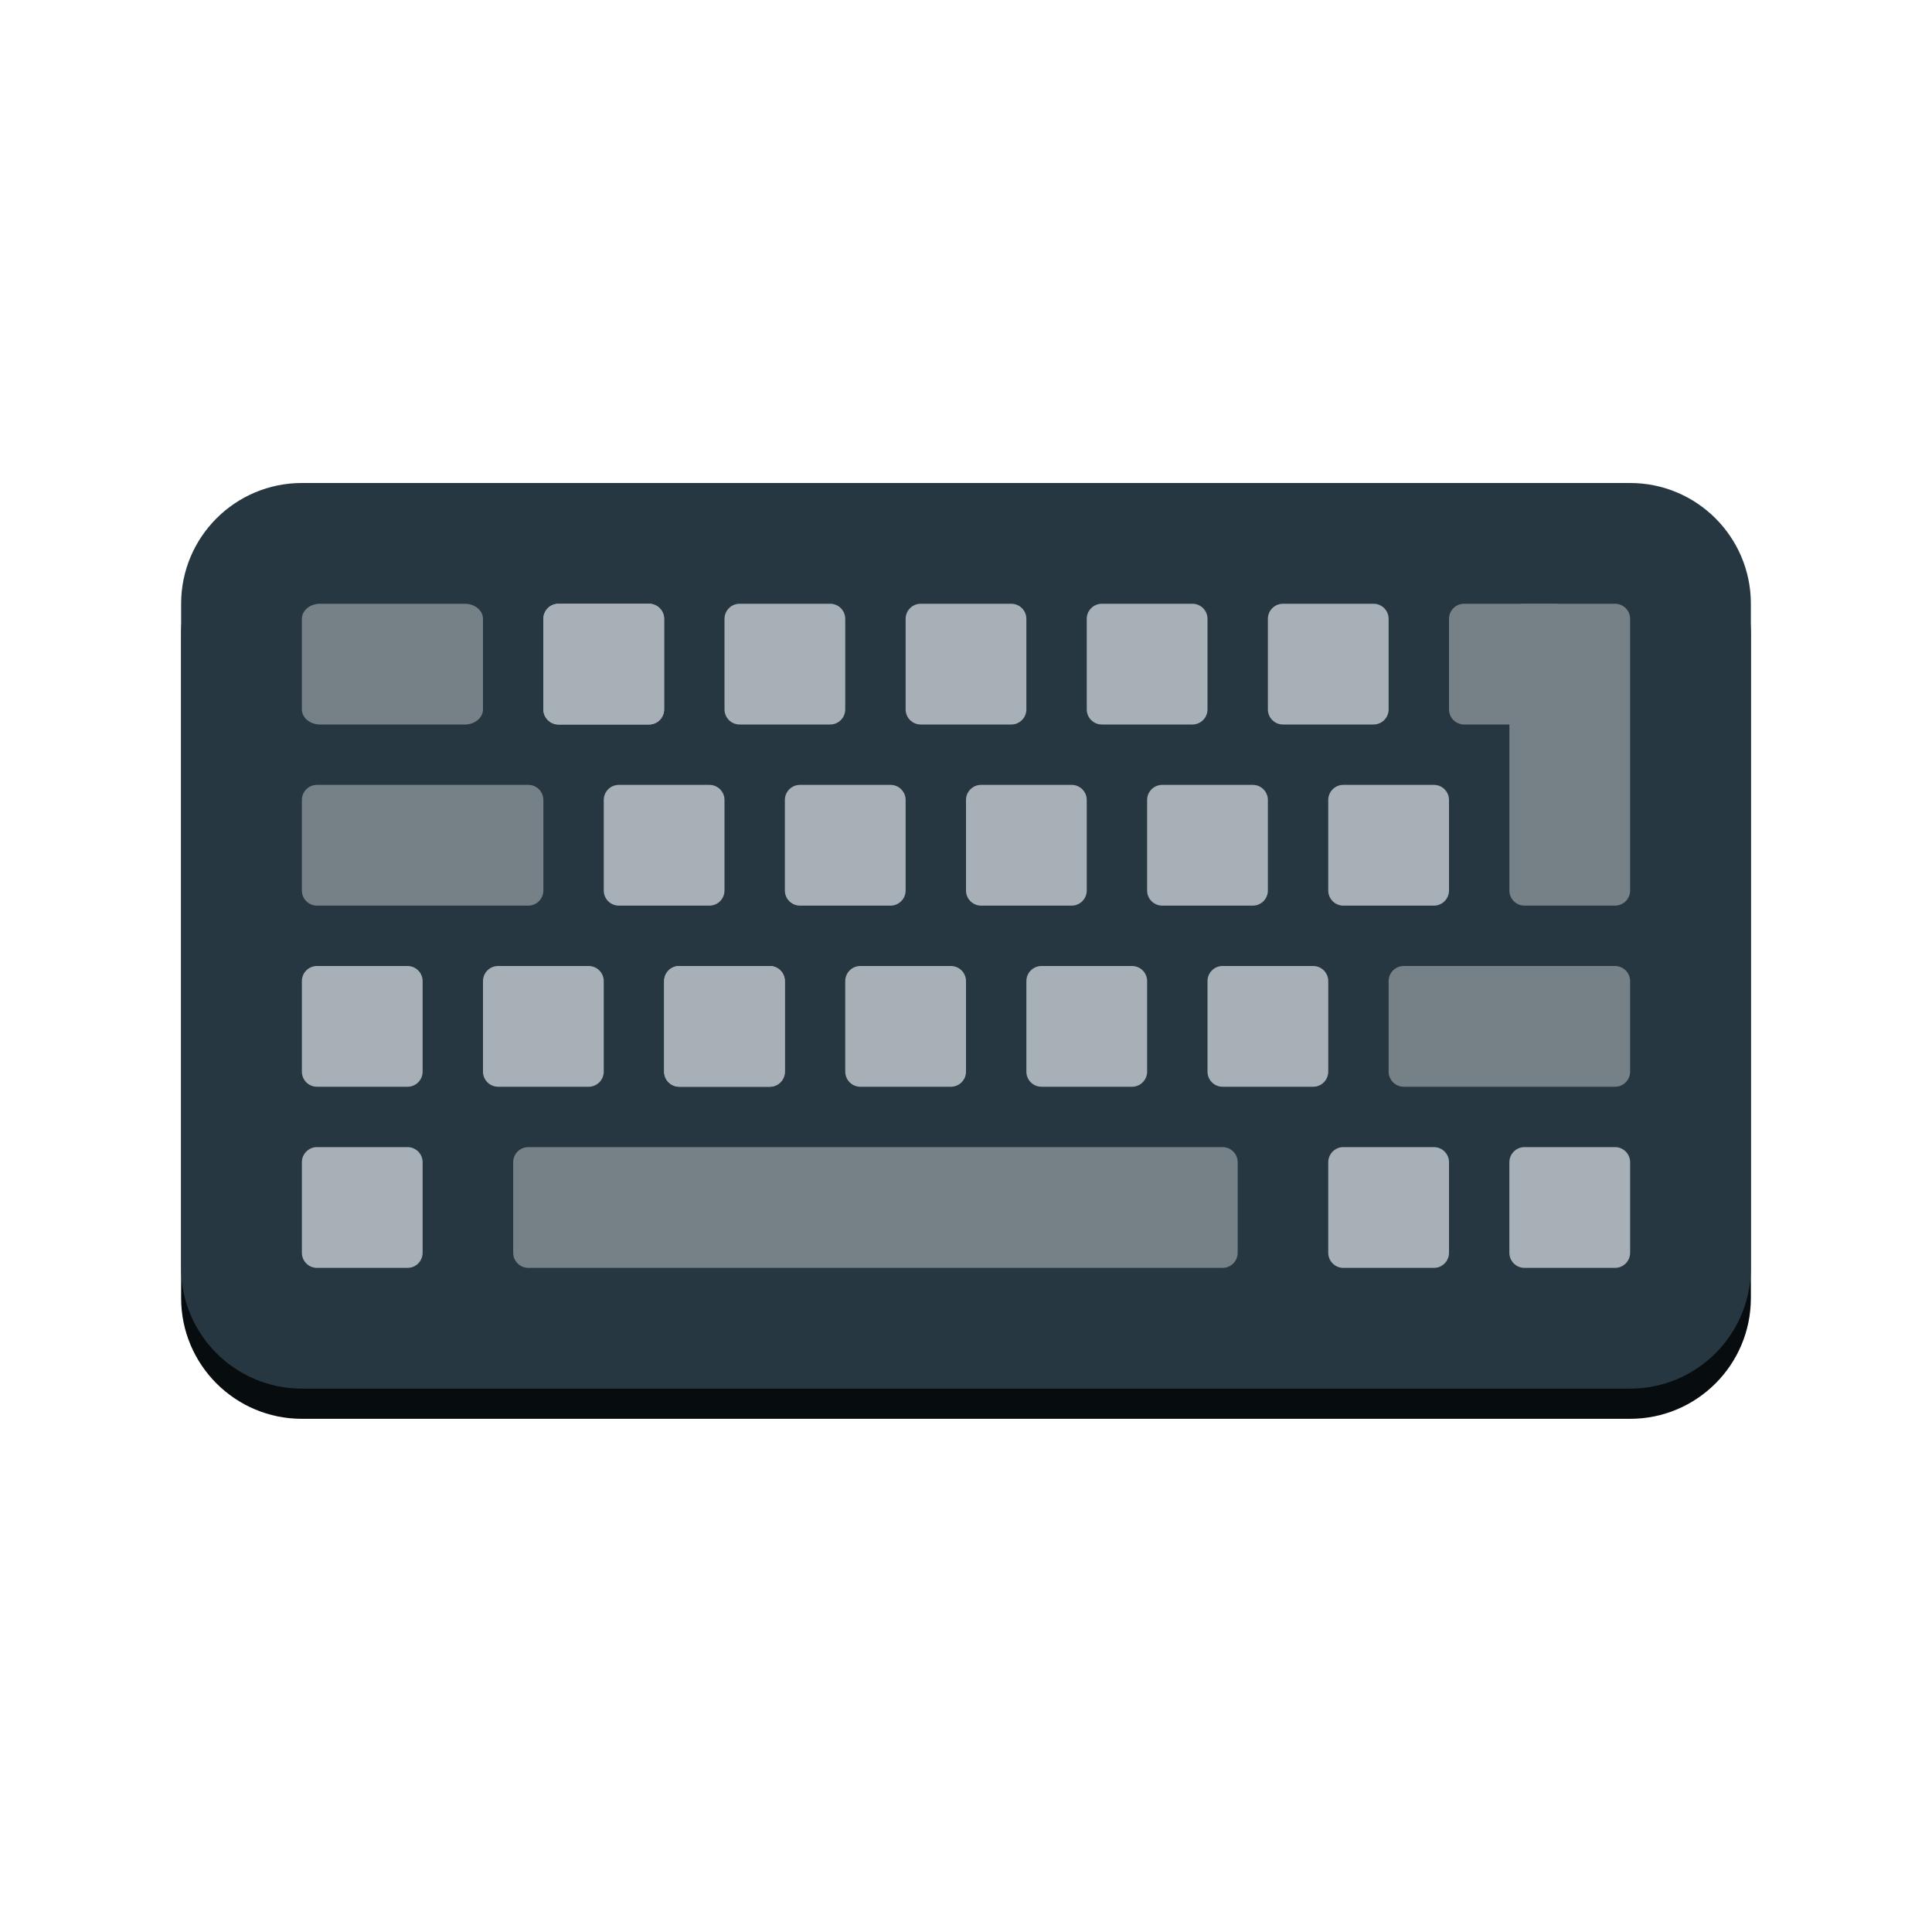
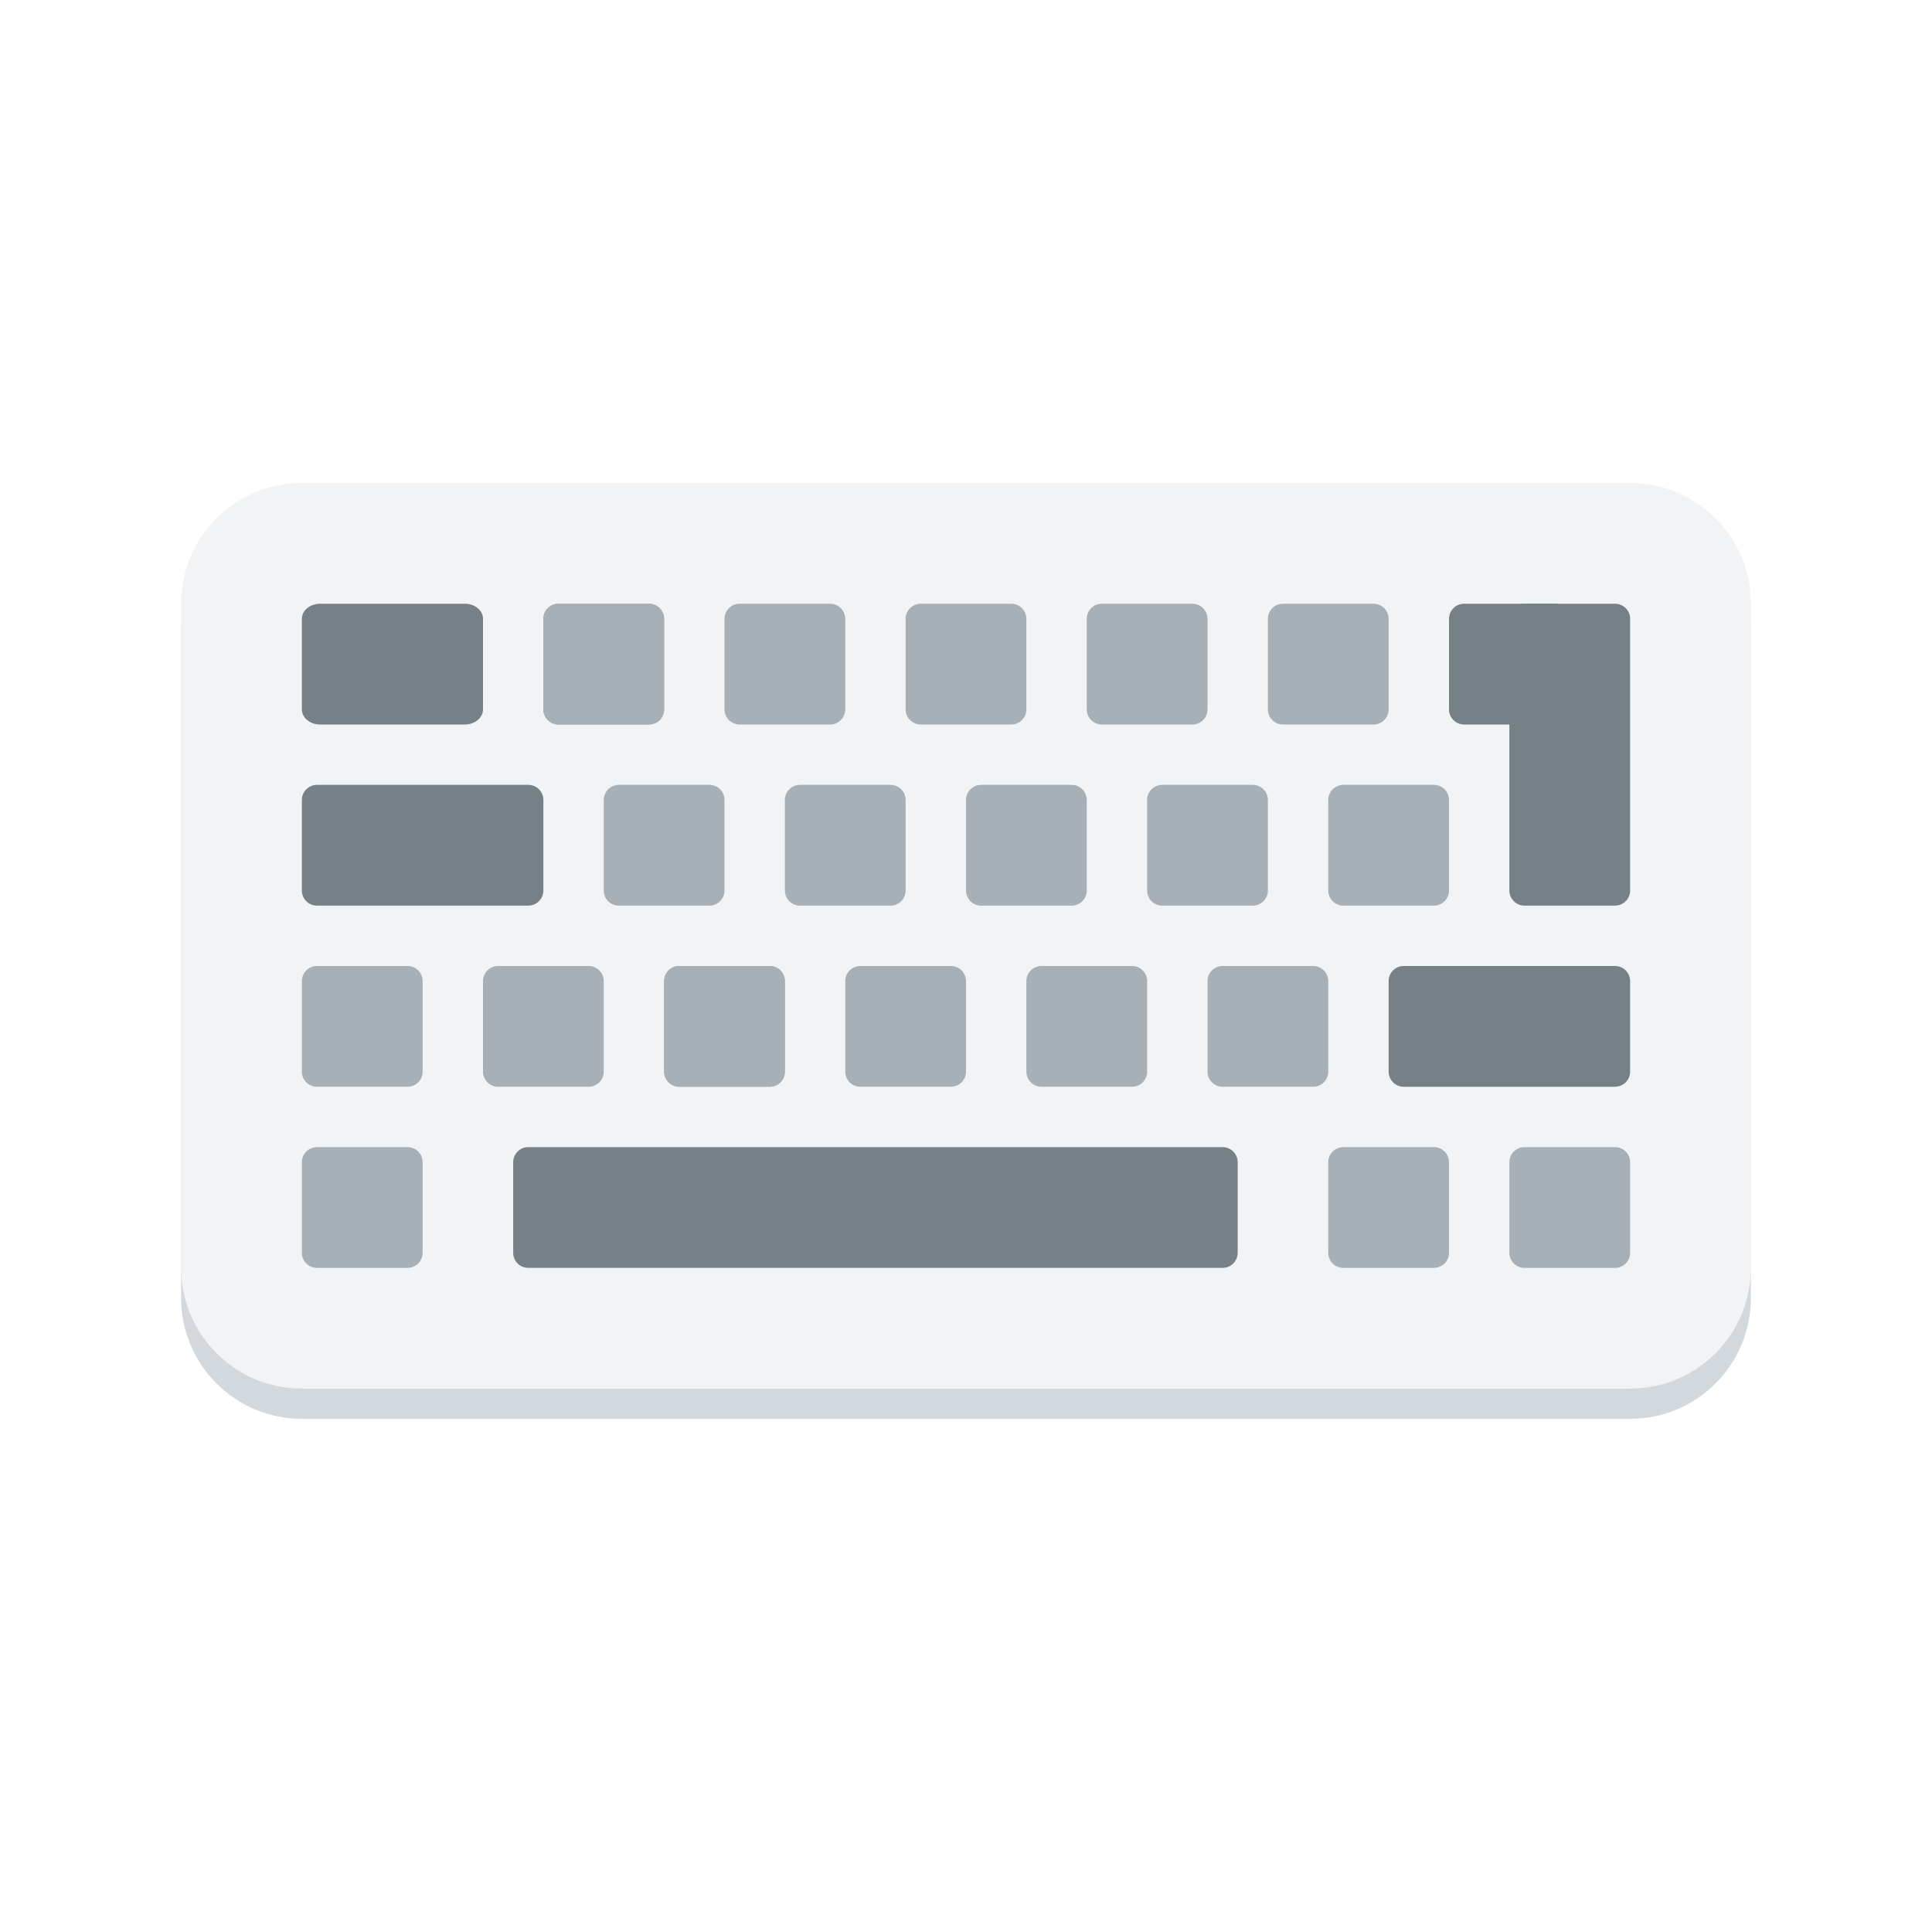
<svg xmlns="http://www.w3.org/2000/svg" xmlns:xlink="http://www.w3.org/1999/xlink" width="128" height="128" version="1.1" id="svg8">
  <defs id="defs12">
    <pattern xlink:href="#pattern1027" id="pattern1754" patternTransform="translate(99,-86.99101)" />
    <pattern patternUnits="userSpaceOnUse" width="64" height="104" patternTransform="translate(128,-97.991)" id="pattern1027">
      <g id="g1025" transform="translate(-128,97.991)">
        <path style="fill:#758087;stroke-width:9.484" id="path4-3-9-3-1-3-3" d="M 128,-56.84 V -29.991 c 0,21.566 14.078,36 32,36 17.913,0 32,-14.434 32,-36 v -27 c -21.333,0.118 -42.667,0.151 -64,0.151 z" />
        <rect y="-96.991" x="156" height="35" width="8.376" id="rect1298-6" style="opacity:1;fill:#758087;fill-opacity:1;stroke:none;stroke-width:0;stroke-linecap:butt;stroke-miterlimit:4;stroke-dasharray:none;stroke-opacity:1" />
        <rect y="-63.991" x="128" height="9.884" width="64" id="rect1300-0" style="opacity:1;fill:#758087;fill-opacity:1;stroke:none;stroke-width:0;stroke-linecap:butt;stroke-miterlimit:4;stroke-dasharray:none;stroke-opacity:1" />
        <path style="fill:#758087;stroke-width:9.484" id="path4-3-9-3-1-62" d="M 128,-58.84 V -31.991 c 0,21.566 14.078,36 32,36 17.913,0 32,-14.434 32,-36 v -27 c -21.333,0.118 -42.667,0.151 -64,0.151 z" />
        <path id="path1271-4-61" d="m 158,-97.991 h -9 c -11,0 -21,6 -21,14.981 V -62.991 h 31 v -35" style="fill:#758087;fill-opacity:1;stroke:none;stroke-width:1px;stroke-linecap:butt;stroke-linejoin:miter;stroke-opacity:1" />
        <path id="path1271-4-4-8" d="m 162,-97.991 h 9 c 11,0 21,6 21,14.981 V -62.991 h -31 v -35" style="fill:#758087;fill-opacity:1;stroke:none;stroke-width:1px;stroke-linecap:butt;stroke-linejoin:miter;stroke-opacity:1" />
      </g>
    </pattern>
    <pattern patternUnits="userSpaceOnUse" width="64" height="104" patternTransform="translate(128,-97.991)" id="pattern1027-7">
      <g id="g1025-8" transform="translate(-128,97.991)">
        <path style="fill:#758087;stroke-width:9.484" id="path4-3-9-3-1-3-3-4" d="M 128,-56.84 V -29.991 c 0,21.566 14.078,36 32,36 17.913,0 32,-14.434 32,-36 v -27 c -21.333,0.118 -42.667,0.151 -64,0.151 z" />
        <rect y="-96.991" x="156" height="35" width="8.376" id="rect1298-6-5" style="opacity:1;fill:#758087;fill-opacity:1;stroke:none;stroke-width:0;stroke-linecap:butt;stroke-miterlimit:4;stroke-dasharray:none;stroke-opacity:1" />
        <rect y="-63.991" x="128" height="9.884" width="64" id="rect1300-0-0" style="opacity:1;fill:#758087;fill-opacity:1;stroke:none;stroke-width:0;stroke-linecap:butt;stroke-miterlimit:4;stroke-dasharray:none;stroke-opacity:1" />
        <path style="fill:#758087;stroke-width:9.484" id="path4-3-9-3-1-62-3" d="M 128,-58.84 V -31.991 c 0,21.566 14.078,36 32,36 17.913,0 32,-14.434 32,-36 v -27 c -21.333,0.118 -42.667,0.151 -64,0.151 z" />
        <path id="path1271-4-61-6" d="m 158,-97.991 h -9 c -11,0 -21,6 -21,14.981 V -62.991 h 31 v -35" style="fill:#758087;fill-opacity:1;stroke:none;stroke-width:1px;stroke-linecap:butt;stroke-linejoin:miter;stroke-opacity:1" />
        <path id="path1271-4-4-8-1" d="m 162,-97.991 h 9 c 11,0 21,6 21,14.981 V -62.991 h -31 v -35" style="fill:#758087;fill-opacity:1;stroke:none;stroke-width:1px;stroke-linecap:butt;stroke-linejoin:miter;stroke-opacity:1" />
      </g>
    </pattern>
  </defs>
  <g id="g6" style="fill:#2e3436" transform="translate(0,111.991)">
-     <rect style="display:inline;opacity:1;fill:#070c0f;fill-opacity:1;stroke:none;stroke-width:0.25;stroke-linecap:butt;stroke-linejoin:miter;stroke-miterlimit:4;stroke-dasharray:none;stroke-dashoffset:0;stroke-opacity:1;marker:none;marker-start:none;marker-mid:none;marker-end:none;paint-order:normal;enable-background:new" id="rect973" width="104" height="60" x="12" y="-77.991" rx="8" ry="8" />
+     <rect style="display:inline;opacity:1;fill:#d2d8dc;fill-opacity:1;stroke:none;stroke-width:0.25;stroke-linecap:butt;stroke-linejoin:miter;stroke-miterlimit:4;stroke-dasharray:none;stroke-dashoffset:0;stroke-opacity:1;marker:none;marker-start:none;marker-mid:none;marker-end:none;paint-order:normal;enable-background:new" id="rect973" width="104" height="60" x="12" y="-77.991" rx="8" ry="8" />
    <g id="g944" transform="translate(-52,10.1159)" />
    <g id="g1017" />
-     <rect style="display:inline;opacity:1;fill:#263742;fill-opacity:1;stroke:none;stroke-width:0.25;stroke-linecap:butt;stroke-linejoin:miter;stroke-miterlimit:4;stroke-dasharray:none;stroke-dashoffset:0;stroke-opacity:1;marker:none;marker-start:none;marker-mid:none;marker-end:none;paint-order:normal;enable-background:new" id="rect977" width="104" height="60" x="12" y="-79.991" rx="8" ry="8" />
+     <rect style="display:inline;opacity:1;fill:#f1f3f5;fill-opacity:1;stroke:none;stroke-width:0.25;stroke-linecap:butt;stroke-linejoin:miter;stroke-miterlimit:4;stroke-dasharray:none;stroke-dashoffset:0;stroke-opacity:1;marker:none;marker-start:none;marker-mid:none;marker-end:none;paint-order:normal;enable-background:new" id="rect977" width="104" height="60" x="12" y="-79.991" rx="8" ry="8" />
    <rect ry="1" rx="1" y="-35.991" x="100" height="8" width="8" id="rect1200" style="display:inline;opacity:1;fill:#a7b0b7;fill-opacity:1;stroke:none;stroke-width:0.25;stroke-linecap:butt;stroke-linejoin:miter;stroke-miterlimit:4;stroke-dasharray:none;stroke-dashoffset:0;stroke-opacity:1;marker:none;marker-start:none;marker-mid:none;marker-end:none;paint-order:normal;enable-background:new" />
    <rect style="display:inline;opacity:1;fill:#a7b0b7;fill-opacity:1;stroke:none;stroke-width:0.25;stroke-linecap:butt;stroke-linejoin:miter;stroke-miterlimit:4;stroke-dasharray:none;stroke-dashoffset:0;stroke-opacity:1;marker:none;marker-start:none;marker-mid:none;marker-end:none;paint-order:normal;enable-background:new" id="rect979" width="8" height="8" x="88" y="-35.991" rx="1" ry="1" />
    <rect ry="1" rx="1" y="-59.991" x="88" height="8" width="8" id="rect981" style="display:inline;opacity:1;fill:#a7b0b7;fill-opacity:1;stroke:none;stroke-width:0.25;stroke-linecap:butt;stroke-linejoin:miter;stroke-miterlimit:4;stroke-dasharray:none;stroke-dashoffset:0;stroke-opacity:1;marker:none;marker-start:none;marker-mid:none;marker-end:none;paint-order:normal;enable-background:new" />
    <rect style="display:inline;opacity:1;fill:#758087;fill-opacity:1;stroke:none;stroke-width:0.25;stroke-linecap:butt;stroke-linejoin:miter;stroke-miterlimit:4;stroke-dasharray:none;stroke-dashoffset:0;stroke-opacity:1;marker:none;marker-start:none;marker-mid:none;marker-end:none;paint-order:normal;enable-background:new" id="rect983" width="8" height="20" x="100" y="-71.991" rx="1" ry="1" />
    <rect ry="1" rx="1" y="-59.991" x="76" height="8" width="8" id="rect985" style="display:inline;opacity:1;fill:#a7b0b7;fill-opacity:1;stroke:none;stroke-width:0.25;stroke-linecap:butt;stroke-linejoin:miter;stroke-miterlimit:4;stroke-dasharray:none;stroke-dashoffset:0;stroke-opacity:1;marker:none;marker-start:none;marker-mid:none;marker-end:none;paint-order:normal;enable-background:new" />
    <rect style="display:inline;opacity:1;fill:#a7b0b7;fill-opacity:1;stroke:none;stroke-width:0.25;stroke-linecap:butt;stroke-linejoin:miter;stroke-miterlimit:4;stroke-dasharray:none;stroke-dashoffset:0;stroke-opacity:1;marker:none;marker-start:none;marker-mid:none;marker-end:none;paint-order:normal;enable-background:new" id="rect987" width="8" height="8" x="84" y="-71.991" rx="1" ry="1" />
    <rect ry="1" rx="1" y="-71.991" x="96" height="8" width="8" id="rect989" style="display:inline;opacity:1;fill:#758087;fill-opacity:1;stroke:none;stroke-width:0.25;stroke-linecap:butt;stroke-linejoin:miter;stroke-miterlimit:4;stroke-dasharray:none;stroke-dashoffset:0;stroke-opacity:1;marker:none;marker-start:none;marker-mid:none;marker-end:none;paint-order:normal;enable-background:new" />
    <rect style="display:inline;opacity:1;fill:#a7b0b7;fill-opacity:1;stroke:none;stroke-width:0.25;stroke-linecap:butt;stroke-linejoin:miter;stroke-miterlimit:4;stroke-dasharray:none;stroke-dashoffset:0;stroke-opacity:1;marker:none;marker-start:none;marker-mid:none;marker-end:none;paint-order:normal;enable-background:new" id="rect991" width="8" height="8" x="72" y="-71.991" rx="1" ry="1" />
    <rect ry="1" rx="1" y="-71.991" x="60" height="8" width="8" id="rect994" style="display:inline;opacity:1;fill:#a7b0b7;fill-opacity:1;stroke:none;stroke-width:0.25;stroke-linecap:butt;stroke-linejoin:miter;stroke-miterlimit:4;stroke-dasharray:none;stroke-dashoffset:0;stroke-opacity:1;marker:none;marker-start:none;marker-mid:none;marker-end:none;paint-order:normal;enable-background:new" />
    <rect style="display:inline;opacity:1;fill:#a7b0b7;fill-opacity:1;stroke:none;stroke-width:0.25;stroke-linecap:butt;stroke-linejoin:miter;stroke-miterlimit:4;stroke-dasharray:none;stroke-dashoffset:0;stroke-opacity:1;marker:none;marker-start:none;marker-mid:none;marker-end:none;paint-order:normal;enable-background:new" id="rect996" width="8" height="8" x="48" y="-71.991" rx="1" ry="1" />
    <rect ry="1" rx="1" y="-71.991" x="36" height="8" width="8" id="rect998" style="display:inline;opacity:1;fill:#a7b0b7;fill-opacity:1;stroke:none;stroke-width:0.25;stroke-linecap:butt;stroke-linejoin:miter;stroke-miterlimit:4;stroke-dasharray:none;stroke-dashoffset:0;stroke-opacity:1;marker:none;marker-start:none;marker-mid:none;marker-end:none;paint-order:normal;enable-background:new" />
    <rect style="display:inline;opacity:1;fill:#a7b0b7;fill-opacity:1;stroke:none;stroke-width:0.25;stroke-linecap:butt;stroke-linejoin:miter;stroke-miterlimit:4;stroke-dasharray:none;stroke-dashoffset:0;stroke-opacity:1;marker:none;marker-start:none;marker-mid:none;marker-end:none;paint-order:normal;enable-background:new" id="rect1000" width="8" height="8" x="36" y="-71.991" rx="1" ry="1" />
    <rect ry="1" rx="1.2" y="-71.991" x="20" height="8" width="12" id="rect1004" style="display:inline;opacity:1;fill:#758087;fill-opacity:1;stroke:none;stroke-width:0.25;stroke-linecap:butt;stroke-linejoin:miter;stroke-miterlimit:4;stroke-dasharray:none;stroke-dashoffset:0;stroke-opacity:1;marker:none;marker-start:none;marker-mid:none;marker-end:none;paint-order:normal;enable-background:new" />
    <rect style="display:inline;opacity:1;fill:#a7b0b7;fill-opacity:1;stroke:none;stroke-width:0.25;stroke-linecap:butt;stroke-linejoin:miter;stroke-miterlimit:4;stroke-dasharray:none;stroke-dashoffset:0;stroke-opacity:1;marker:none;marker-start:none;marker-mid:none;marker-end:none;paint-order:normal;enable-background:new" id="rect1006" width="8" height="8" x="64" y="-59.991" rx="1" ry="1" />
    <rect style="display:inline;opacity:1;fill:#a7b0b7;fill-opacity:1;stroke:none;stroke-width:0.25;stroke-linecap:butt;stroke-linejoin:miter;stroke-miterlimit:4;stroke-dasharray:none;stroke-dashoffset:0;stroke-opacity:1;marker:none;marker-start:none;marker-mid:none;marker-end:none;paint-order:normal;enable-background:new" id="rect1008" width="8" height="8" x="52" y="-59.991" rx="1" ry="1" />
    <rect ry="1" rx="1" y="-59.991" x="40" height="8" width="8" id="rect1010" style="display:inline;opacity:1;fill:#a7b0b7;fill-opacity:1;stroke:none;stroke-width:0.25;stroke-linecap:butt;stroke-linejoin:miter;stroke-miterlimit:4;stroke-dasharray:none;stroke-dashoffset:0;stroke-opacity:1;marker:none;marker-start:none;marker-mid:none;marker-end:none;paint-order:normal;enable-background:new" />
    <rect ry="1" rx="1" y="-59.991" x="20" height="8" width="16" id="rect1012" style="display:inline;opacity:1;fill:#758087;fill-opacity:1;stroke:none;stroke-width:0.25;stroke-linecap:butt;stroke-linejoin:miter;stroke-miterlimit:4;stroke-dasharray:none;stroke-dashoffset:0;stroke-opacity:1;marker:none;marker-start:none;marker-mid:none;marker-end:none;paint-order:normal;enable-background:new" />
    <rect style="display:inline;opacity:1;fill:#758087;fill-opacity:1;stroke:none;stroke-width:0.25;stroke-linecap:butt;stroke-linejoin:miter;stroke-miterlimit:4;stroke-dasharray:none;stroke-dashoffset:0;stroke-opacity:1;marker:none;marker-start:none;marker-mid:none;marker-end:none;paint-order:normal;enable-background:new" id="rect1016" width="48" height="8" x="34" y="-35.991" rx="1" ry="1" />
    <rect style="display:inline;opacity:1;fill:#a7b0b7;fill-opacity:1;stroke:none;stroke-width:0.25;stroke-linecap:butt;stroke-linejoin:miter;stroke-miterlimit:4;stroke-dasharray:none;stroke-dashoffset:0;stroke-opacity:1;marker:none;marker-start:none;marker-mid:none;marker-end:none;paint-order:normal;enable-background:new" id="rect1018" width="8" height="8" x="20" y="-35.991" rx="1" ry="1" />
    <rect ry="1" rx="1" y="-47.991" x="80" height="8" width="8" id="rect1022" style="display:inline;opacity:1;fill:#a7b0b7;fill-opacity:1;stroke:none;stroke-width:0.25;stroke-linecap:butt;stroke-linejoin:miter;stroke-miterlimit:4;stroke-dasharray:none;stroke-dashoffset:0;stroke-opacity:1;marker:none;marker-start:none;marker-mid:none;marker-end:none;paint-order:normal;enable-background:new" />
    <rect style="display:inline;opacity:1;fill:#a7b0b7;fill-opacity:1;stroke:none;stroke-width:0.25;stroke-linecap:butt;stroke-linejoin:miter;stroke-miterlimit:4;stroke-dasharray:none;stroke-dashoffset:0;stroke-opacity:1;marker:none;marker-start:none;marker-mid:none;marker-end:none;paint-order:normal;enable-background:new" id="rect1024" width="8" height="8" x="68" y="-47.991" rx="1" ry="1" />
    <rect ry="1" rx="1" y="-47.991" x="56" height="8" width="8" id="rect1026" style="display:inline;opacity:1;fill:#a7b0b7;fill-opacity:1;stroke:none;stroke-width:0.25;stroke-linecap:butt;stroke-linejoin:miter;stroke-miterlimit:4;stroke-dasharray:none;stroke-dashoffset:0;stroke-opacity:1;marker:none;marker-start:none;marker-mid:none;marker-end:none;paint-order:normal;enable-background:new" />
    <rect style="display:inline;opacity:1;fill:#a7b0b7;fill-opacity:1;stroke:none;stroke-width:0.25;stroke-linecap:butt;stroke-linejoin:miter;stroke-miterlimit:4;stroke-dasharray:none;stroke-dashoffset:0;stroke-opacity:1;marker:none;marker-start:none;marker-mid:none;marker-end:none;paint-order:normal;enable-background:new" id="rect1028" width="8" height="8" x="44" y="-47.991" rx="1" ry="1" />
    <rect ry="1" rx="1" y="-47.991" x="44" height="8" width="8" id="rect1030" style="display:inline;opacity:1;fill:#a7b0b7;fill-opacity:1;stroke:none;stroke-width:0.25;stroke-linecap:butt;stroke-linejoin:miter;stroke-miterlimit:4;stroke-dasharray:none;stroke-dashoffset:0;stroke-opacity:1;marker:none;marker-start:none;marker-mid:none;marker-end:none;paint-order:normal;enable-background:new" />
    <rect style="display:inline;opacity:1;fill:#a7b0b7;fill-opacity:1;stroke:none;stroke-width:0.25;stroke-linecap:butt;stroke-linejoin:miter;stroke-miterlimit:4;stroke-dasharray:none;stroke-dashoffset:0;stroke-opacity:1;marker:none;marker-start:none;marker-mid:none;marker-end:none;paint-order:normal;enable-background:new" id="rect1034" width="8" height="8" x="32" y="-47.991" rx="1" ry="1" />
    <rect style="display:inline;opacity:1;fill:#a7b0b7;fill-opacity:1;stroke:none;stroke-width:0.25;stroke-linecap:butt;stroke-linejoin:miter;stroke-miterlimit:4;stroke-dasharray:none;stroke-dashoffset:0;stroke-opacity:1;marker:none;marker-start:none;marker-mid:none;marker-end:none;paint-order:normal;enable-background:new" id="rect1038" width="8" height="8" x="20" y="-47.991" rx="1" ry="1" />
    <rect style="display:inline;opacity:1;fill:#758087;fill-opacity:1;stroke:none;stroke-width:0.25;stroke-linecap:butt;stroke-linejoin:miter;stroke-miterlimit:4;stroke-dasharray:none;stroke-dashoffset:0;stroke-opacity:1;marker:none;marker-start:none;marker-mid:none;marker-end:none;paint-order:normal;enable-background:new" id="rect1040" width="16" height="8" x="92" y="-47.991" rx="1" ry="1" />
  </g>
</svg>
